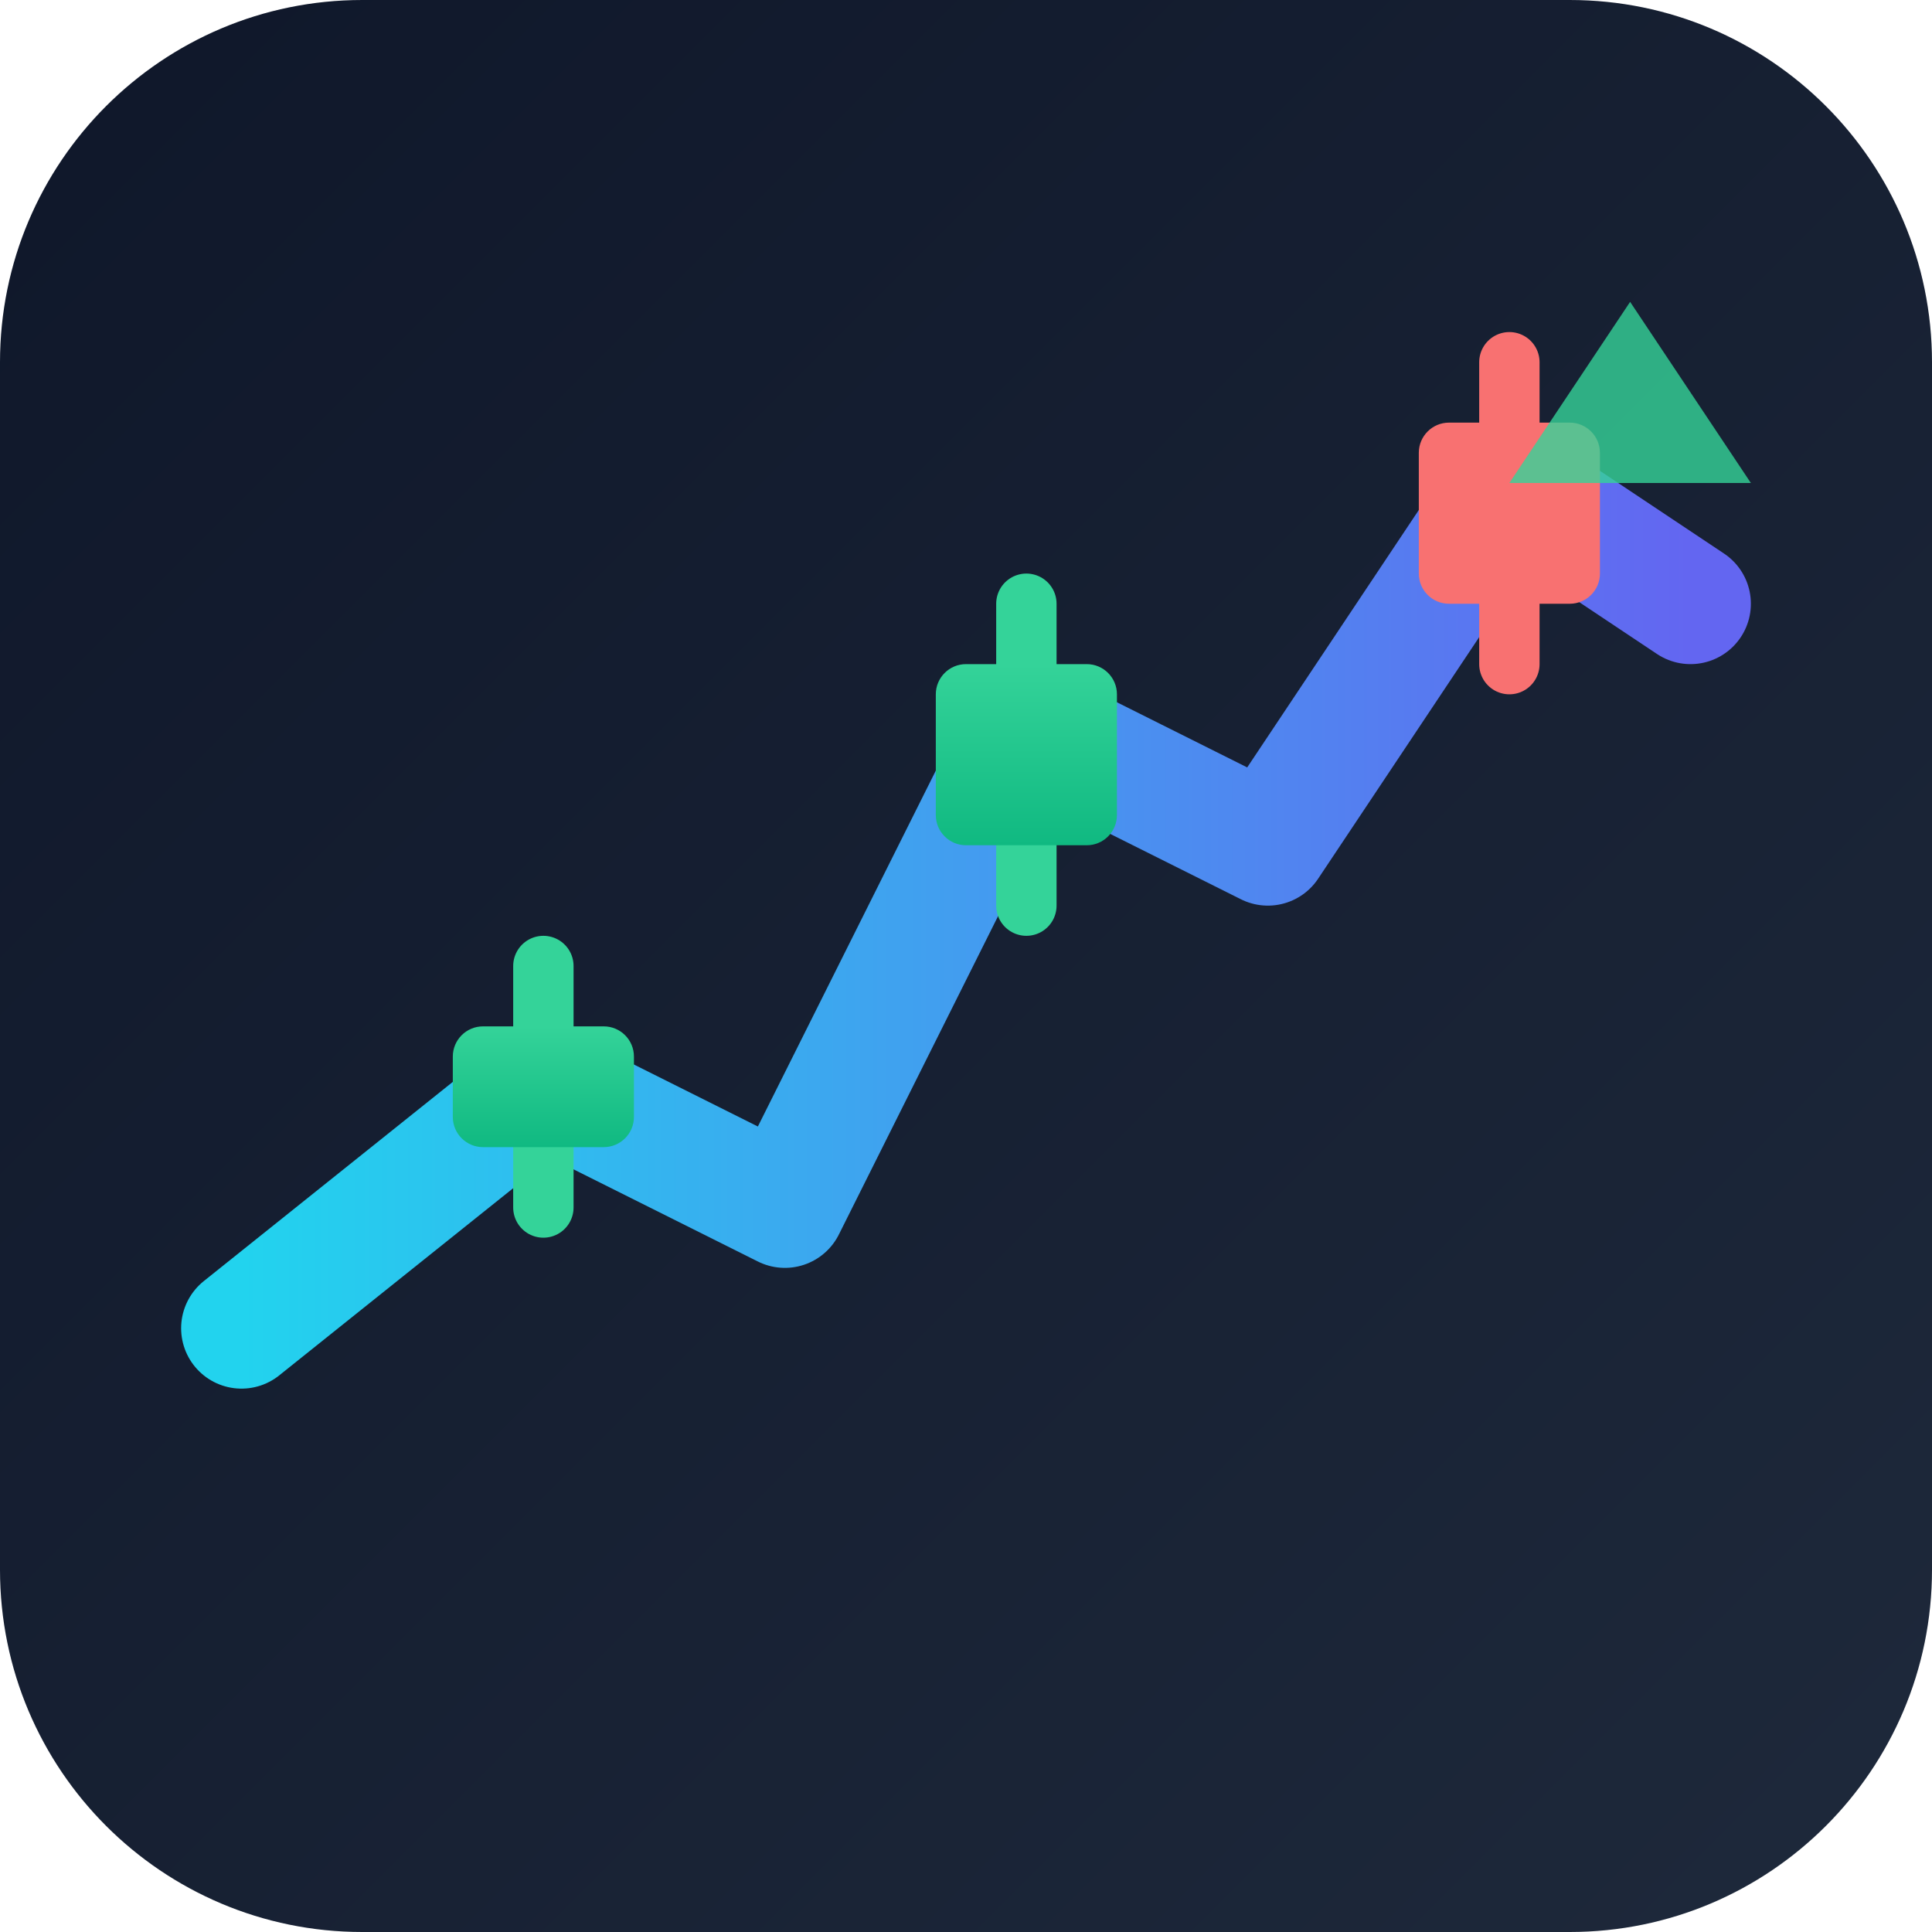
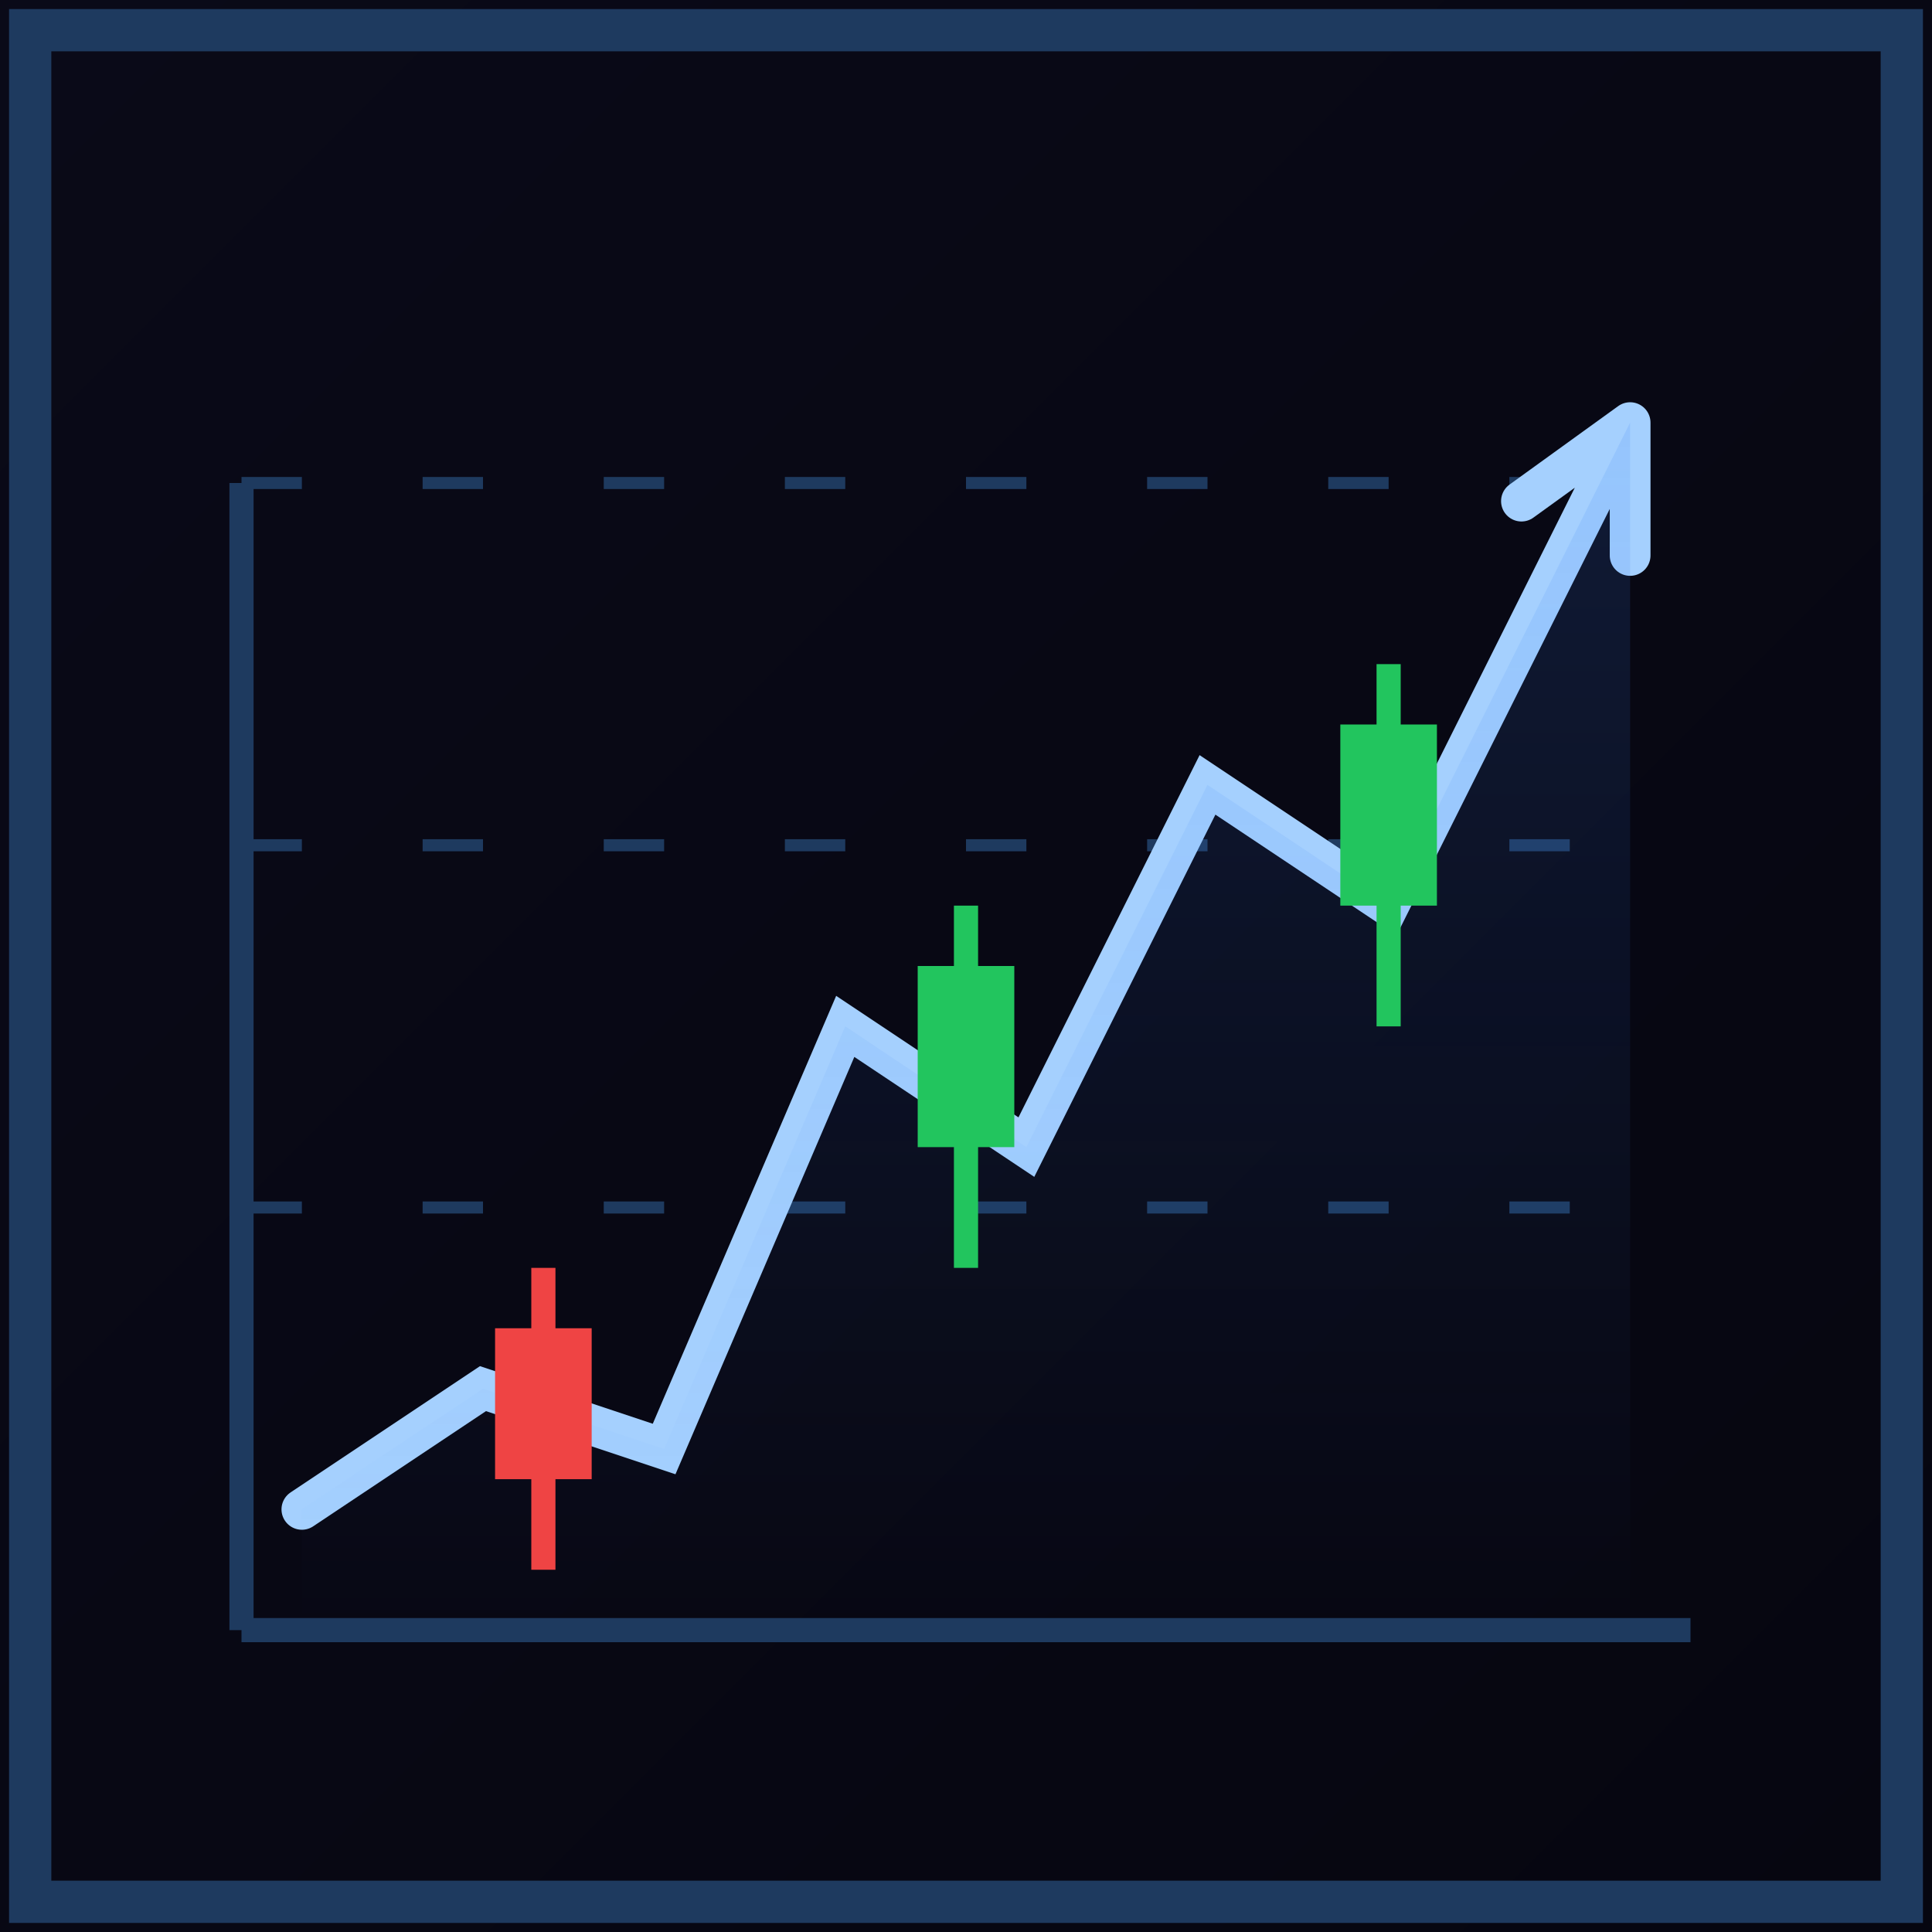
<svg xmlns="http://www.w3.org/2000/svg" width="32" height="32" viewBox="0 0 32 32">
  <defs>
    <linearGradient id="bg" x1="0%" y1="0%" x2="100%" y2="100%">
-       <stop offset="0%" stop-color="#0f172a" />
-       <stop offset="100%" stop-color="#1e293b" />
+       <stop offset="0%" stop-color="#0a0a18" />
+       <stop offset="100%" stop-color="#060610" />
    </linearGradient>
-     <linearGradient id="chart" x1="0%" y1="0%" x2="100%" y2="0%">
-       <stop offset="0%" stop-color="#22d3ee" />
-       <stop offset="100%" stop-color="#6366f1" />
-     </linearGradient>
-     <linearGradient id="candle" x1="0%" y1="0%" x2="0%" y2="100%">
-       <stop offset="0%" stop-color="#34d399" />
-       <stop offset="100%" stop-color="#10b981" />
+     <linearGradient id="fill" x1="0%" y1="0%" x2="0%" y2="100%">
+       <stop offset="0%" stop-color="#3b82f6" stop-opacity="0.15" />
+       <stop offset="100%" stop-color="#3b82f6" stop-opacity="0" />
    </linearGradient>
  </defs>
-   <rect width="32" height="32" rx="6" fill="url(#bg)" />
-   <polyline points="4,22 9,18 13,20 17,12 21,14 25,8 28,10" fill="none" stroke="url(#chart)" stroke-width="2" stroke-linecap="round" stroke-linejoin="round" />
-   <line x1="9" y1="16" x2="9" y2="20" stroke="#34d399" stroke-width="1" stroke-linecap="round" />
-   <rect x="7.5" y="17" width="3" height="2" rx="0.5" fill="url(#candle)" />
-   <line x1="17" y1="10" x2="17" y2="15" stroke="#34d399" stroke-width="1" stroke-linecap="round" />
-   <rect x="15.5" y="11" width="3" height="3" rx="0.5" fill="url(#candle)" />
-   <line x1="25" y1="6" x2="25" y2="11" stroke="#f87171" stroke-width="1" stroke-linecap="round" />
-   <rect x="23.5" y="7" width="3" height="3" rx="0.5" fill="#f87171" />
-   <polygon points="27,5 29,8 25,8" fill="#34d399" opacity="0.8" />
+   <rect width="32" height="32" fill="url(#bg)" />
+   <rect x="0.5" y="0.5" width="31" height="31" fill="none" stroke="#1e3a5f" stroke-width="0.7" />
+   <line x1="4" y1="8" x2="4" y2="27" stroke="#1e3a5f" stroke-width="0.4" />
+   <line x1="4" y1="27" x2="28" y2="27" stroke="#1e3a5f" stroke-width="0.4" />
+   <line x1="4" y1="20" x2="28" y2="20" stroke="#1e3a5f" stroke-width="0.2" stroke-dasharray="1,2" />
+   <line x1="4" y1="14" x2="28" y2="14" stroke="#1e3a5f" stroke-width="0.2" stroke-dasharray="1,2" />
+   <line x1="4" y1="8" x2="28" y2="8" stroke="#1e3a5f" stroke-width="0.2" stroke-dasharray="1,2" />
+   <path d="M5,25 L8,23 L11,24 L14,17 L17,19 L20,13 L23,15 L27,7 M27,7 L25.2,8.3 M27,7 L27,9.2" fill="none" stroke="#a5d0fe" stroke-width="0.675" stroke-linecap="round" stroke-linejoin="miter" />
+   <polygon points="5,25 8,23 11,24 14,17 17,19 20,13 23,15 27,7 27,27 5,27" fill="url(#fill)" />
+   <line x1="9" y1="21" x2="9" y2="26" stroke="#ef4444" stroke-width="0.4" />
+   <rect x="8.2" y="22" width="1.6" height="2.5" fill="#ef4444" />
+   <line x1="16" y1="15" x2="16" y2="21" stroke="#22c55e" stroke-width="0.4" />
+   <rect x="15.2" y="16" width="1.6" height="3" fill="#22c55e" />
+   <line x1="23" y1="11" x2="23" y2="17" stroke="#22c55e" stroke-width="0.4" />
+   <rect x="22.2" y="12" width="1.6" height="3" fill="#22c55e" />
</svg>
